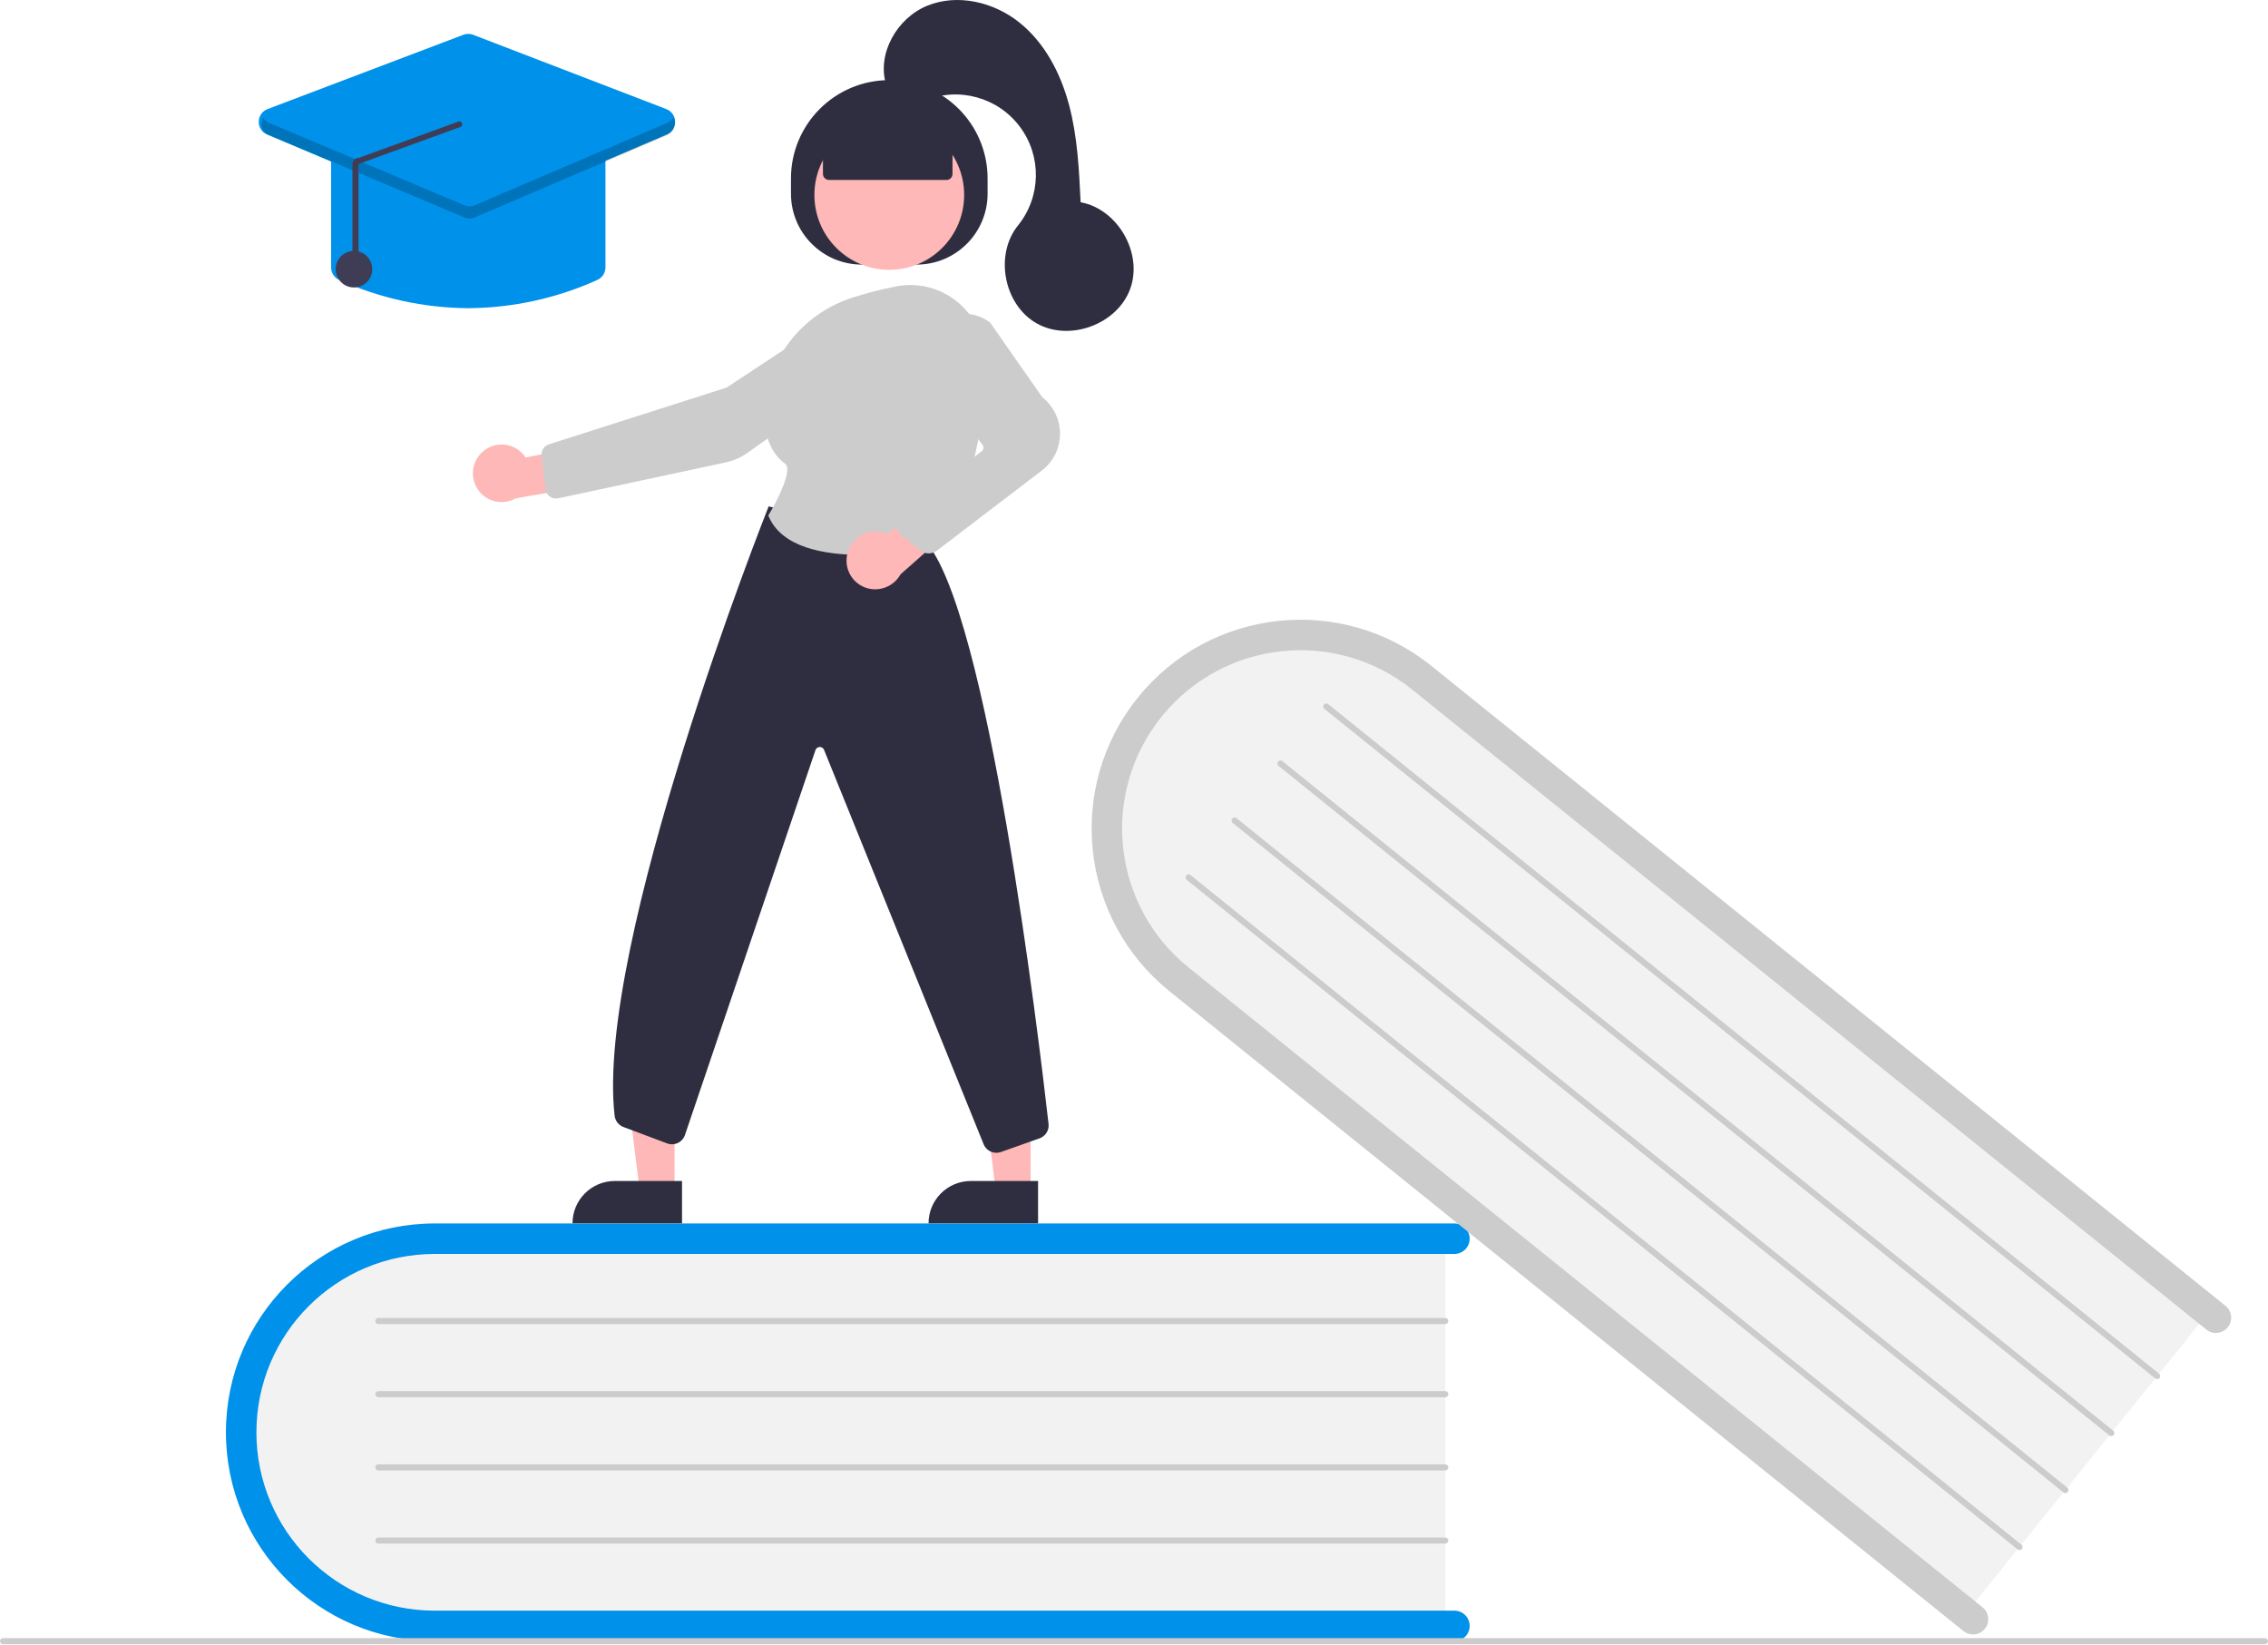
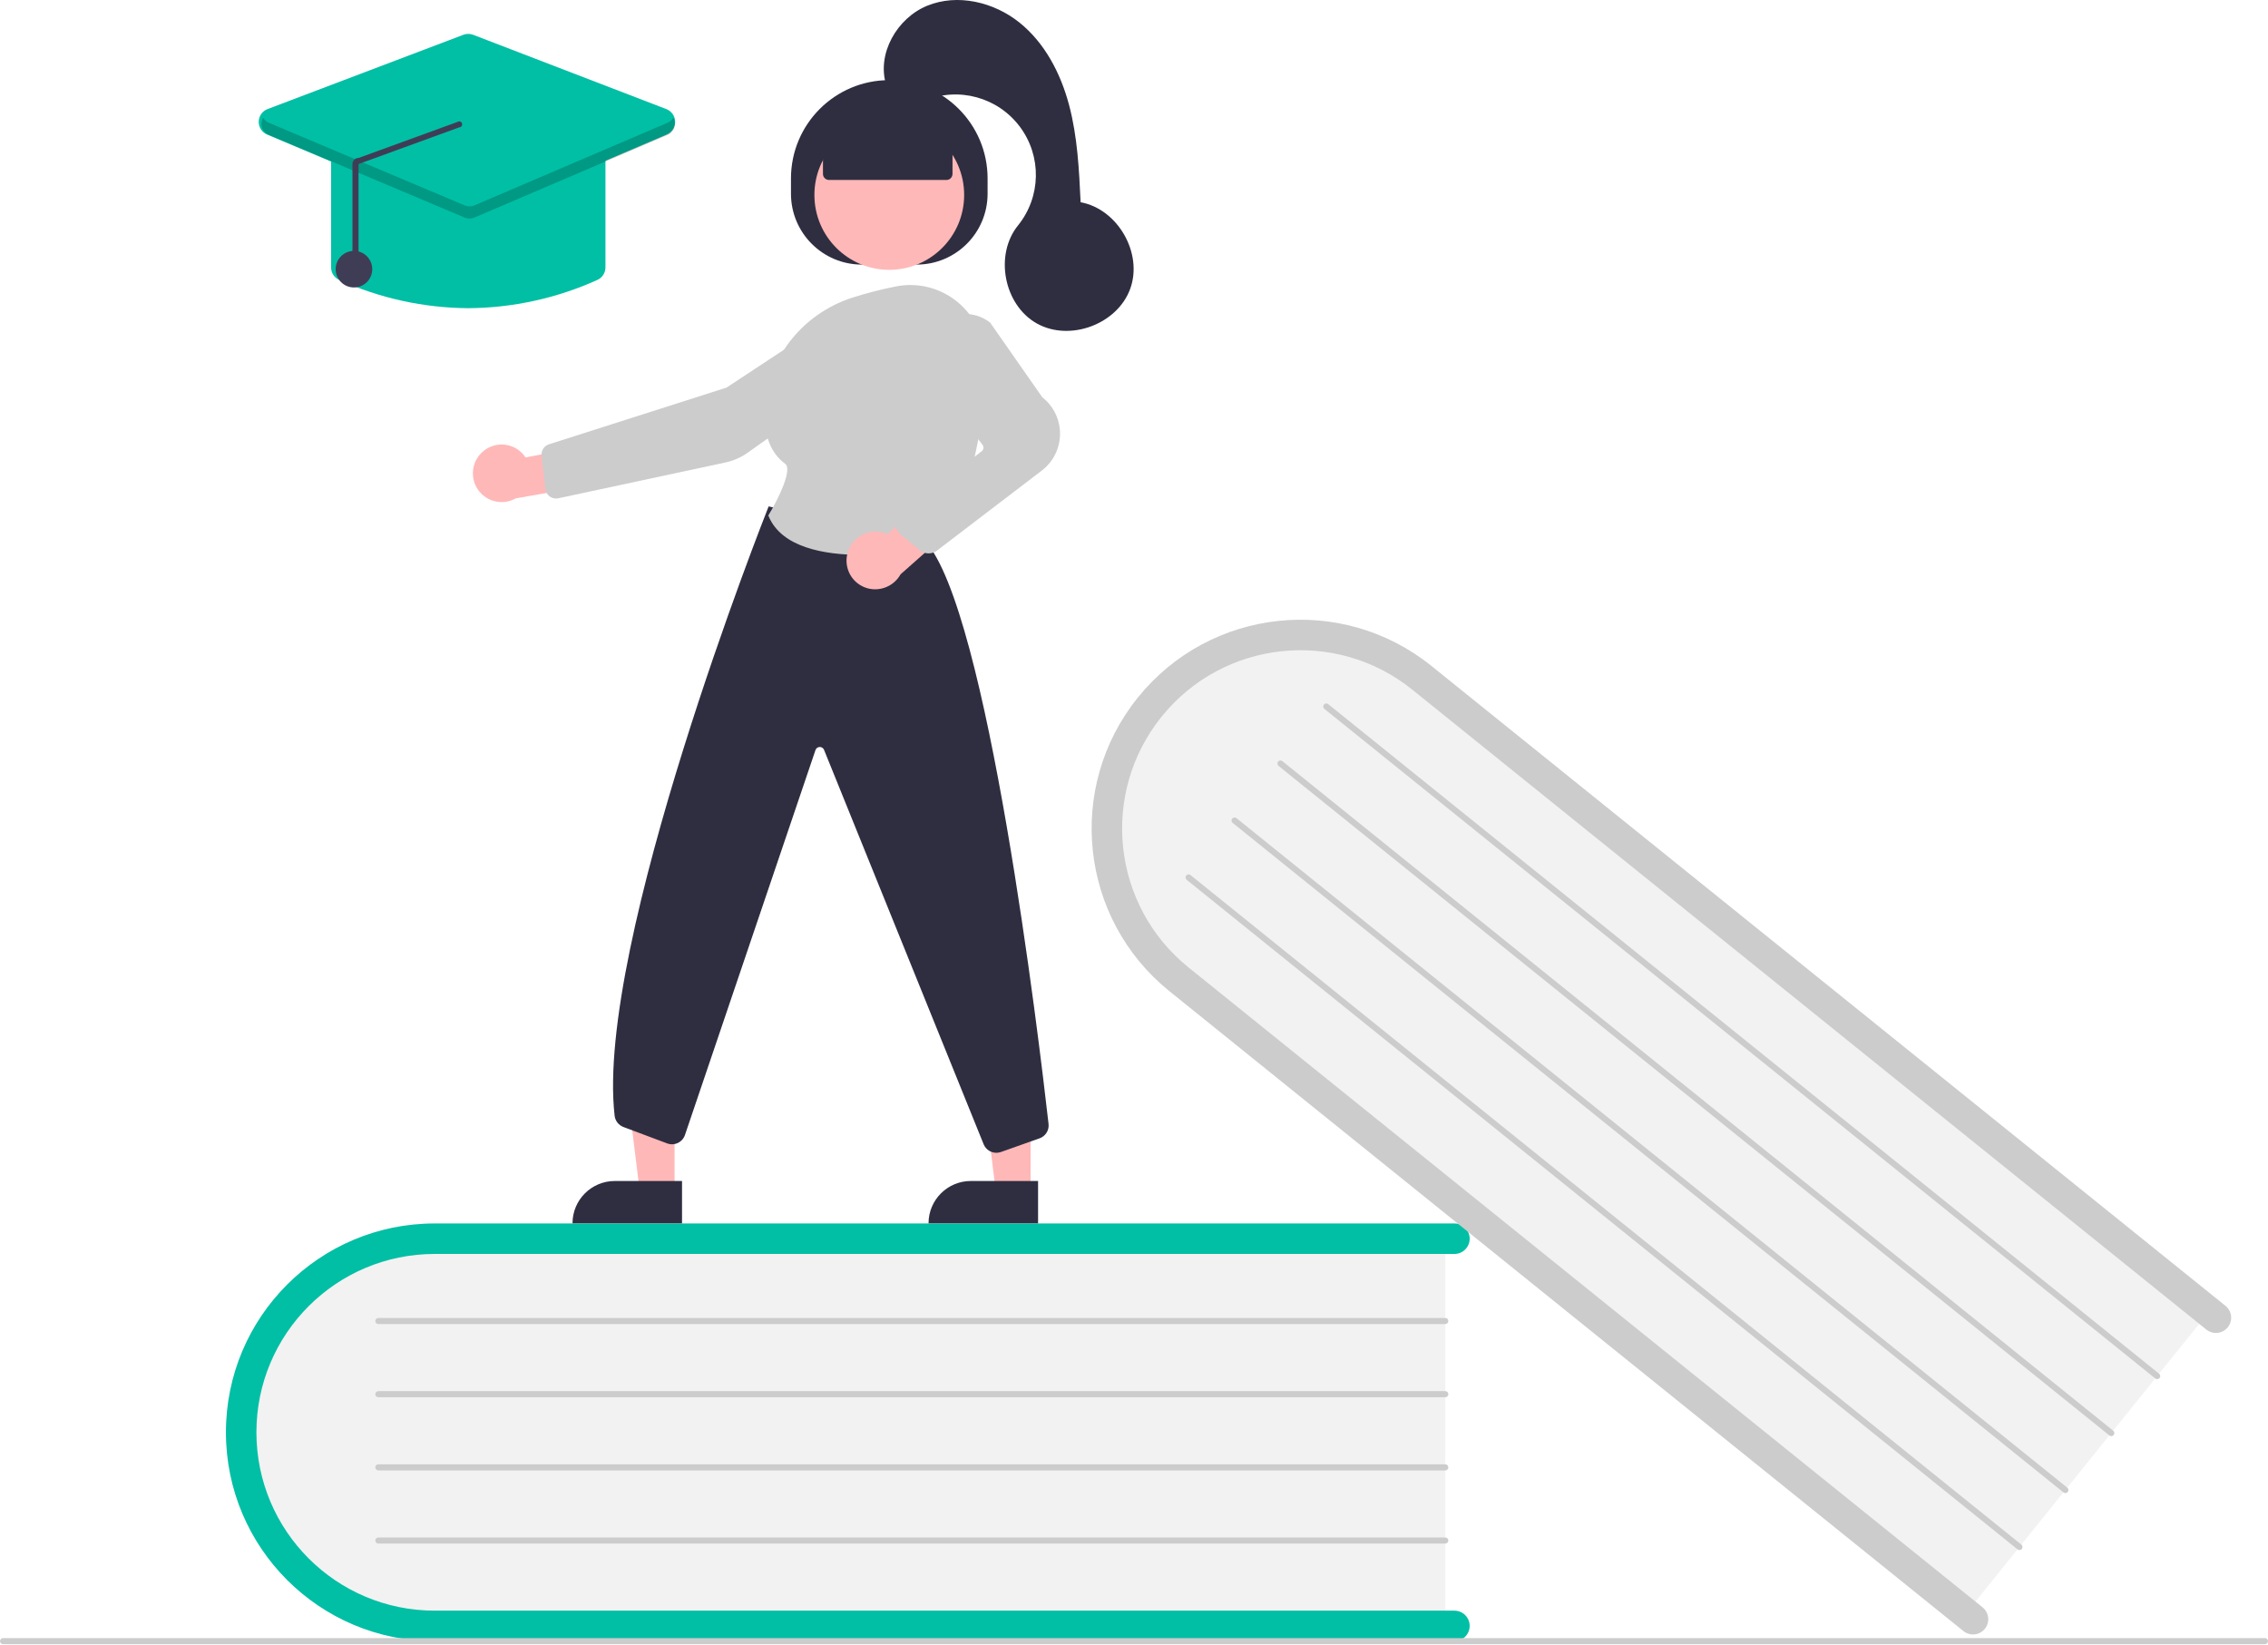
<svg xmlns="http://www.w3.org/2000/svg" data-name="Layer 1" width="744" height="539.286" viewBox="0 0 744 539.286">
  <path d="M702.114,584.643v130H376.415c-37.109,0-67.301-29.16-67.301-65s30.192-65,67.301-65Z" transform="translate(-228 -180.357)" fill="#f2f2f2" />
-   <path d="M710.114,713.643a5.002,5.002,0,0,1-5,5h-334.5a68.5,68.5,0,1,1,0-137h334.5a5,5,0,0,1,0,10h-334.5a58.5,58.5,0,1,0,0,117h334.5A5.002,5.002,0,0,1,710.114,713.643Z" transform="translate(-228 -180.357)" fill="#0091ea" />
+   <path d="M710.114,713.643a5.002,5.002,0,0,1-5,5h-334.5a68.5,68.5,0,1,1,0-137h334.5a5,5,0,0,1,0,10h-334.5a58.5,58.5,0,1,0,0,117h334.5A5.002,5.002,0,0,1,710.114,713.643Z" transform="translate(-228 -180.357)" fill="#00BFA5" />
  <path d="M702.114,614.643h-350a1,1,0,1,1,0-2h350a1,1,0,0,1,0,2Z" transform="translate(-228 -180.357)" fill="#ccc" />
  <path d="M702.114,638.643h-350a1,1,0,1,1,0-2h350a1,1,0,0,1,0,2Z" transform="translate(-228 -180.357)" fill="#ccc" />
  <path d="M702.114,662.643h-350a1,1,0,1,1,0-2h350a1,1,0,0,1,0,2Z" transform="translate(-228 -180.357)" fill="#ccc" />
  <path d="M702.114,686.643h-350a1,1,0,1,1,0-2h350a1,1,0,0,1,0,2Z" transform="translate(-228 -180.357)" fill="#ccc" />
  <path d="M953.832,609.114,872.267,710.342,618.652,505.992c-28.896-23.283-34.111-64.932-11.624-92.84s64.292-31.671,93.189-8.388Z" transform="translate(-228 -180.357)" fill="#f2f2f2" />
  <path d="M879.124,714.583a5.002,5.002,0,0,1-7.031.756L611.625,505.467a68.5,68.5,0,0,1,85.957-106.679L958.05,608.66a5,5,0,1,1-6.274,7.787L691.307,406.575a58.5,58.5,0,1,0-73.408,91.106L878.367,707.553A5.002,5.002,0,0,1,879.124,714.583Z" transform="translate(-228 -180.357)" fill="#ccc" />
  <path d="M935.009,632.474,662.471,412.877a1,1,0,1,1,1.255-1.557L936.264,630.917a1,1,0,1,1-1.255,1.557Z" transform="translate(-228 -180.357)" fill="#ccc" />
  <path d="M919.951,651.163,647.413,431.565a1,1,0,0,1,1.255-1.557L921.206,649.605a1,1,0,1,1-1.255,1.557Z" transform="translate(-228 -180.357)" fill="#ccc" />
  <path d="M904.893,669.851,632.355,450.254a1,1,0,0,1,1.255-1.557L906.148,668.294a1,1,0,1,1-1.255,1.557Z" transform="translate(-228 -180.357)" fill="#ccc" />
  <path d="M889.835,688.539,617.297,468.942a1,1,0,1,1,1.255-1.557L891.089,686.982a1,1,0,1,1-1.255,1.557Z" transform="translate(-228 -180.357)" fill="#ccc" />
  <path d="M971,719.643H229a1,1,0,0,1,0-2H971a1,1,0,0,1,0,2Z" transform="translate(-228 -180.357)" fill="#ccc" />
  <polygon points="338.081 390.622 326.649 390.621 321.212 346.525 338.085 346.527 338.081 390.622" fill="#ffb8b8" />
  <path d="M318.482,387.355h22.048a0,0,0,0,1,0,0v13.882a0,0,0,0,1,0,0H304.6a0,0,0,0,1,0,0v0A13.882,13.882,0,0,1,318.482,387.355Z" fill="#2f2e41" />
  <polygon points="221.286 390.622 209.854 390.621 204.417 346.525 221.29 346.527 221.286 390.622" fill="#ffb8b8" />
  <path d="M201.688,387.355h22.048a0,0,0,0,1,0,0v13.882a0,0,0,0,1,0,0H187.806a0,0,0,0,1,0,0v0A13.882,13.882,0,0,1,201.688,387.355Z" fill="#2f2e41" />
  <path d="M487.471,243.89v-5a32.25,32.25,0,0,1,32.25-32.25h0a32.25,32.25,0,0,1,32.25,32.25v5a23.25,23.25,0,0,1-23.25,23.25h-18A23.25,23.25,0,0,1,487.471,243.89Z" transform="translate(-228 -180.357)" fill="#2f2e41" />
  <circle cx="291.721" cy="63.942" r="24.561" fill="#ffb8b8" />
  <path d="M634.488,376.475" transform="translate(-228 -180.357)" fill="#ffb8b8" />
  <path d="M386.125,328.713A9.377,9.377,0,0,1,400.405,330.39l21.055-3.983,5.541,12.205-29.812,5.207a9.428,9.428,0,0,1-11.064-15.106Z" transform="translate(-228 -180.357)" fill="#ffb8b8" />
  <path d="M500.573,284.328l.275.417L466.322,307.49l-58.258,18.603a3.508,3.508,0,0,0-2.412,3.738l1.271,10.947a3.501,3.501,0,0,0,4.21,3.018l54.83-11.753a19.806,19.806,0,0,0,7.371-3.245L512.122,301.201a10.02,10.02,0,0,0,4.158-8.947,9.975,9.975,0,0,0-15.433-7.508Z" transform="translate(-228 -180.357)" fill="#ccc" />
  <path d="M554.853,558.466a4.518,4.518,0,0,1-4.138-2.701l-52.41-129.501a1.5,1.5,0,0,0-2.809.158L452.739,552.495a4.501,4.501,0,0,1-5.882,2.891l-14.338-5.377a4.489,4.489,0,0,1-2.897-3.705c-6.45-56.192,49.8-198.03,50.369-199.456l.157-.395,51.277,11.343.107.116c20.458,22.318,37.273,163.082,40.437,191.074a4.479,4.479,0,0,1-2.971,4.747l-12.656,4.476A4.457,4.457,0,0,1,554.853,558.466Z" transform="translate(-228 -180.357)" fill="#2f2e41" />
  <path d="M510.673,362.363c-12.424,0-26.274-2.477-30.538-12.701l-.098-.235.133-.218c3.365-5.521,7.813-14.94,5.422-16.709-4.709-3.482-6.994-9.21-6.792-17.025.44-16.966,12-32.029,28.766-37.482h0A127.642,127.642,0,0,1,521.829,274.321a24.281,24.281,0,0,1,20.133,4.972,24.526,24.526,0,0,1,9.096,18.871c.176,18.131-2.615,43.383-16.912,60.72a4.448,4.448,0,0,1-2.633,1.531A122.223,122.223,0,0,1,510.673,362.363Z" transform="translate(-228 -180.357)" fill="#ccc" />
  <path d="M506.051,361.684a9.556,9.556,0,0,1,11.678-6.664,9.407,9.407,0,0,1,1.448.536l15.987-14.549,11.118,7.49-22.862,20.231a9.539,9.539,0,0,1-10.813,4.587A9.394,9.394,0,0,1,506.051,361.684Z" transform="translate(-228 -180.357)" fill="#ffb8b8" />
  <path d="M532.632,361.869a4.488,4.488,0,0,1-2.845-1.015l-6.304-5.152a4.5,4.5,0,0,1,.109-7.055l26.442-20.28a1.503,1.503,0,0,0,.283-2.095L533.996,304.696a13.285,13.285,0,0,1,.887-17.114h0a13.248,13.248,0,0,1,17.888-1.431l.103.109,17.042,24.402a15.193,15.193,0,0,1-.36,24.186l-34.246,26.139A4.507,4.507,0,0,1,532.632,361.869Z" transform="translate(-228 -180.357)" fill="#ccc" />
  <path d="M497.965,237.39V225.204l21.756-9.5,20.744,9.5v12.186a2,2,0,0,1-2,2h-38.5A2,2,0,0,1,497.965,237.39Z" transform="translate(-228 -180.357)" fill="#2f2e41" />
  <path d="M518.722,208.257c-3.199-10.239,3.519-21.972,13.451-26.025s21.813-1.22,30.194,5.476,13.58,16.724,16.335,27.091,3.278,21.177,3.787,31.891c12.202,2.241,20.503,16.714,16.276,28.378s-19.873,17.459-30.678,11.362-13.935-22.485-6.136-32.134a26.374,26.374,0,0,0-30.688-40.91C525.248,215.902,517.702,209.368,518.722,208.257Z" transform="translate(-228 -180.357)" fill="#2f2e41" />
-   <path d="M381.614,281.44a104.449,104.449,0,0,1-42.348-9.275,4.473,4.473,0,0,1-2.652-4.104V231.643a4.505,4.505,0,0,1,4.5-4.5h81a4.505,4.505,0,0,1,4.5,4.5v36.418a4.473,4.473,0,0,1-2.652,4.104h0A104.449,104.449,0,0,1,381.614,281.44Z" transform="translate(-228 -180.357)" fill="#0091ea" />
-   <path d="M381.603,251.937a4.505,4.505,0,0,1-1.749-.352l-64.232-27.1a4.5,4.5,0,0,1,.153-8.353L380.008,191.765a4.484,4.484,0,0,1,3.211.007l63.372,24.368a4.5,4.5,0,0,1,.154,8.338L383.373,251.577A4.507,4.507,0,0,1,381.603,251.937Z" transform="translate(-228 -180.357)" fill="#0091ea" />
+   <path d="M381.614,281.44a104.449,104.449,0,0,1-42.348-9.275,4.473,4.473,0,0,1-2.652-4.104V231.643a4.505,4.505,0,0,1,4.5-4.5h81a4.505,4.505,0,0,1,4.5,4.5v36.418a4.473,4.473,0,0,1-2.652,4.104h0A104.449,104.449,0,0,1,381.614,281.44Z" transform="translate(-228 -180.357)" fill="#00BFA5" />
+   <path d="M381.603,251.937a4.505,4.505,0,0,1-1.749-.352l-64.232-27.1a4.5,4.5,0,0,1,.153-8.353L380.008,191.765a4.484,4.484,0,0,1,3.211.007l63.372,24.368a4.5,4.5,0,0,1,.154,8.338L383.373,251.577A4.507,4.507,0,0,1,381.603,251.937Z" transform="translate(-228 -180.357)" fill="#00BFA5" />
  <circle cx="116.114" cy="88.286" r="6" fill="#3f3d56" />
  <path d="M446.965,220.631,383.592,247.73a4,4,0,0,1-3.127.008l-64.232-27.099a3.925,3.925,0,0,1-1.913-1.681,3.997,3.997,0,0,0,1.913,5.681l64.232,27.099a4,4,0,0,0,3.127-.008l63.373-27.099a3.997,3.997,0,0,0,1.895-5.673A3.927,3.927,0,0,1,446.965,220.631Z" transform="translate(-228 -180.357)" opacity="0.2" />
  <path d="M344.618,268.62a1,1,0,0,0,1-1V234.158l32.981-12.015a1,1,0,0,0,.03-2l-32.981,12.015a1.962,1.962,0,0,0-1.433.575,1.986,1.986,0,0,0-.596,1.425v33.461A1,1,0,0,0,344.618,268.62Z" transform="translate(-228 -180.357)" fill="#3f3d56" />
</svg>
